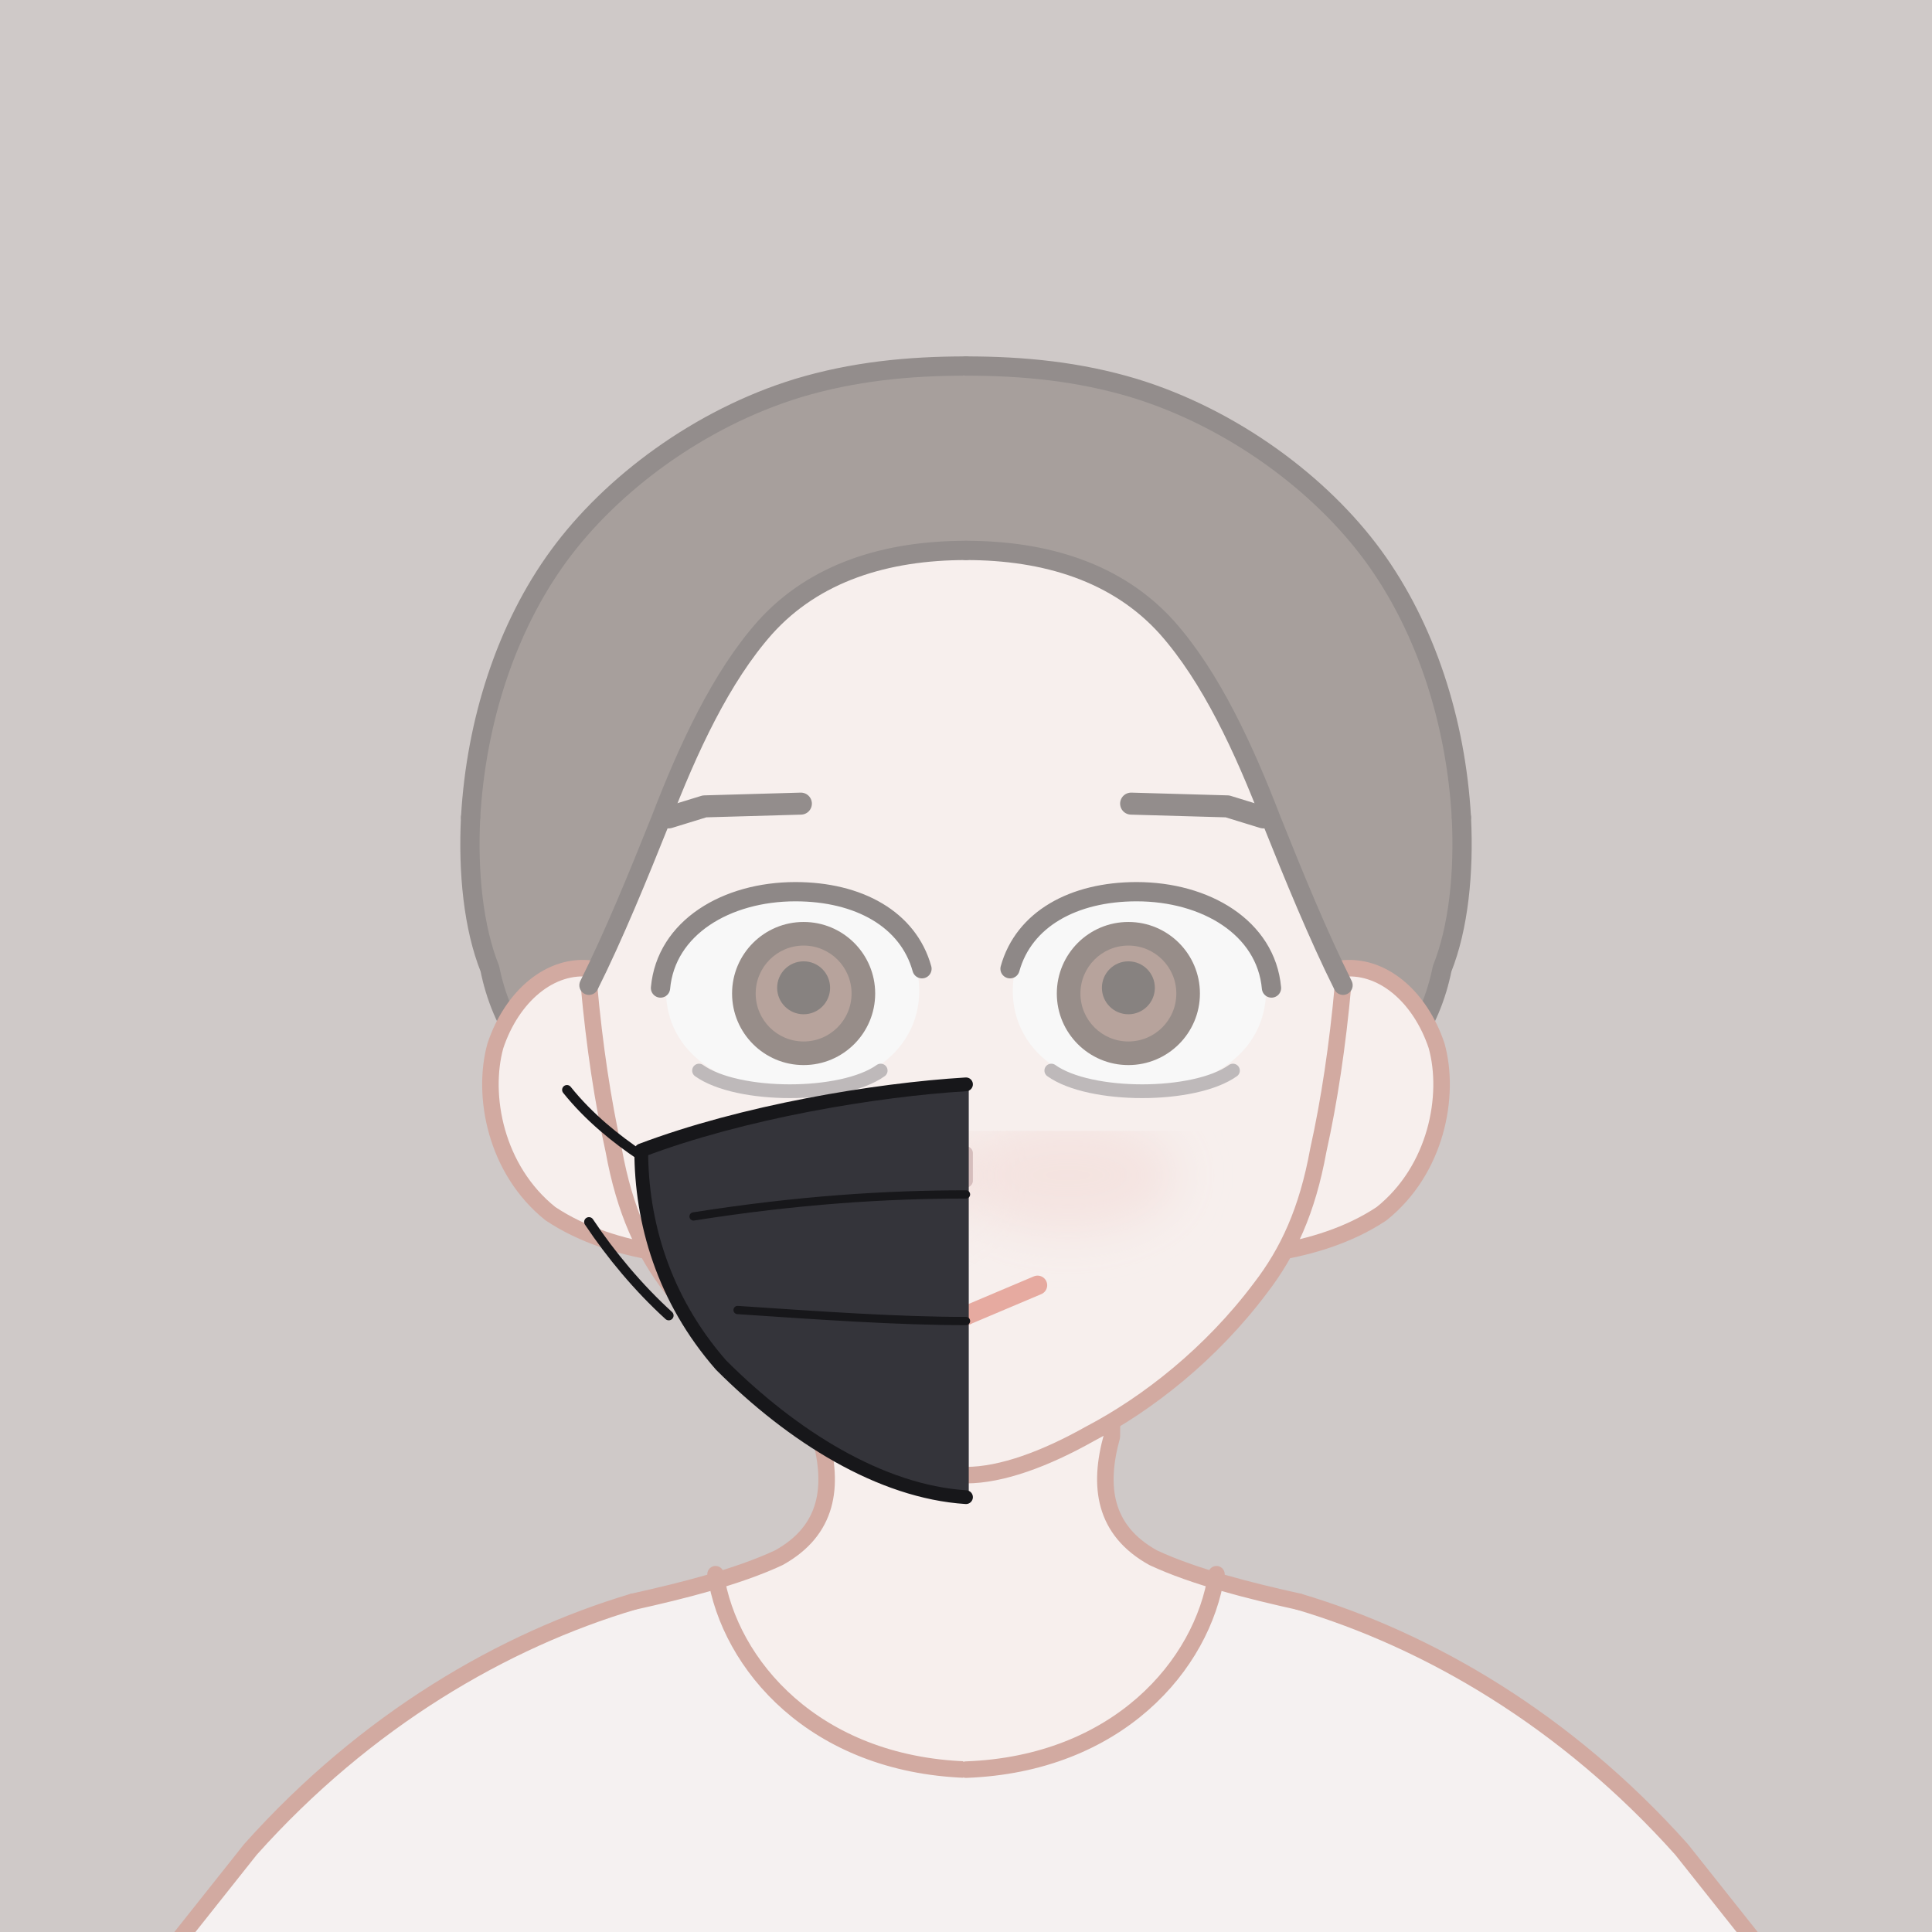
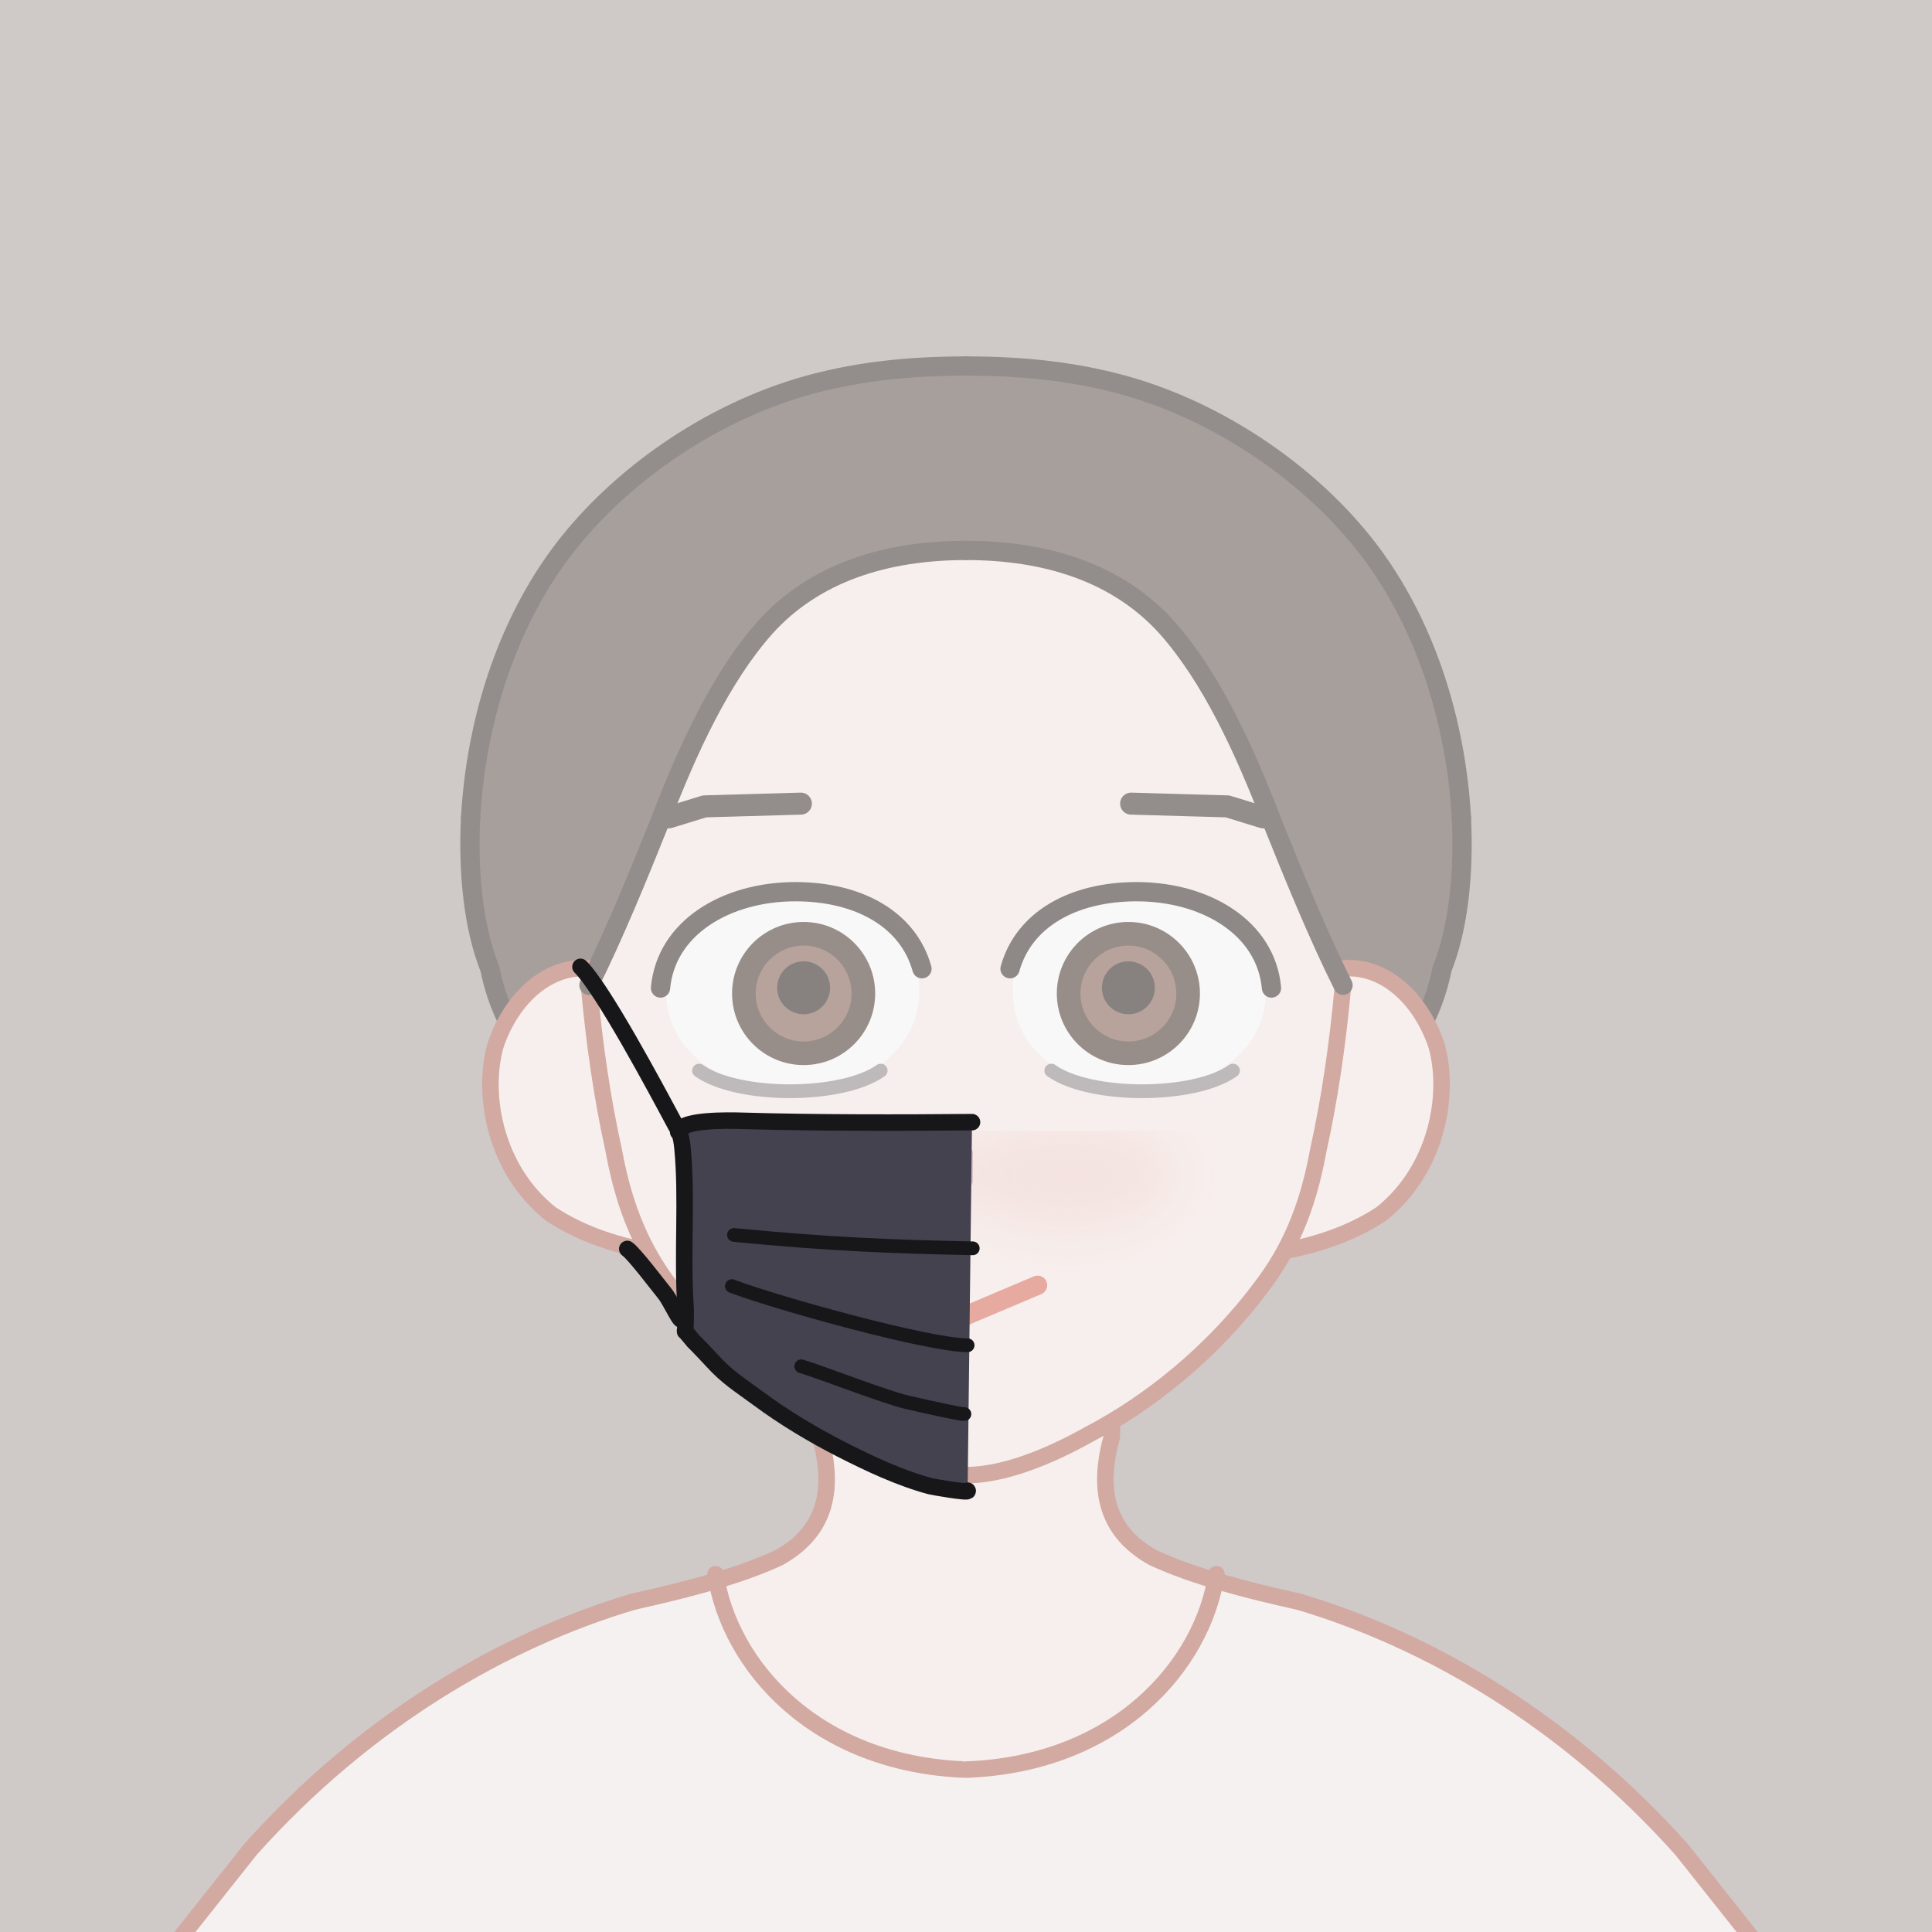
<svg xmlns="http://www.w3.org/2000/svg" width="702" height="702" viewBox="0 0 702 702">
  <defs>
-     <clipPath id="clip-path-5">
+     <clipPath id="clip-path-1">
      <path d="M242 410.88 L386 410.88 L386 514.17 L242 514.17 Z" />
    </clipPath>
    <filter id="filter-1" filterUnits="userSpaceOnUse" x="245" y="377" width="138" height="100" color-interpolation-filters="sRGB">
      <feGaussianBlur in="SourceGraphic" stdDeviation="9" color-interpolation-filters="linearRGB" />
    </filter>
-     <clipPath id="clip-path-6">
+     <clipPath id="clip-path-2">
      <path d="M460 410.88 L316 410.88 L316 514.17 L460 514.17 Z" />
    </clipPath>
    <filter id="filter-2" filterUnits="userSpaceOnUse" x="319" y="377" width="138" height="100" color-interpolation-filters="sRGB">
      <feGaussianBlur in="SourceGraphic" stdDeviation="9" color-interpolation-filters="linearRGB" />
    </filter>
-     <clipPath id="clip-path-7">
+     <clipPath id="clip-path-3">
      <path d="M242 370.99 C242 340.93 262 326 288 326 C314 326 334 340.93 334 370.99 C334 401.05 314 420.17 288 420.17 C262 420.17 242 401.05 242 370.99 Z" />
    </clipPath>
-     <clipPath id="clip-path-8">
+     <clipPath id="clip-path-4">
      <path d="M460 370.99 C460 340.93 440 326 414 326 C388 326 368 340.93 368 370.99 C368 401.05 388 420.17 414 420.17 C440 420.17 460 401.05 460 370.99 Z" />
    </clipPath>
  </defs>
  <g id="_ref">
    <g opacity="0.5">
      <rect x="0" y="0" width="702" height="702" fill="#ada19f" />
      <g data-layer="body">
        <g>
          <path d="M260 573 L230 582 C183 596 133 625 91 672 L60 712 L352 712 L352 643 C296 641 265 605 260 573 Z" fill="#f9f2f1" />
          <path d="M296 490 L298 522 C303 540 301 556 283 566 L260 573 C265 605 296 641 352 643 L352 490 Z" fill="#fdeeea" />
          <path d="M230 582 C183 596 133 625 91 672 L64 706" fill="none" stroke="#b46352" stroke-width="6" stroke-linecap="round" stroke-linejoin="round" />
          <path d="M296 500 C298 510 298 516 298 522 C303 540 301 556 283 566 C268 573 248 578 230 582" fill="none" stroke="#b46352" stroke-width="6" stroke-linecap="round" stroke-linejoin="round" />
          <path d="M260 572 C265 605 296 641 351 643" fill="none" stroke="#b46352" stroke-width="6" stroke-linecap="round" stroke-linejoin="round" />
        </g>
        <g>
          <path d="M442 573 L472 582 C519 596 569 625 611 672 L642 712 L350 712 L350 643 C406 641 437 605 442 573 Z" fill="#f9f2f1" />
          <path d="M406 490 L404 522 C399 540 401 556 419 566 L442 573 C437 605 406 641 350 643 L350 490 Z" fill="#fdeeea" />
          <path d="M472 582 C519 596 569 625 611 672 L638 706" fill="none" stroke="#b46352" stroke-width="6" stroke-linecap="round" stroke-linejoin="round" />
          <path d="M406 500 C404 510 404 516 404 522 C399 540 401 556 419 566 C434 573 454 578 472 582" fill="none" stroke="#b46352" stroke-width="6" stroke-linecap="round" stroke-linejoin="round" />
          <path d="M442 572 C437 605 406 641 351 643" fill="none" stroke="#b46352" stroke-width="6" stroke-linecap="round" stroke-linejoin="round" />
        </g>
      </g>
      <g data-layer="hairBase">
        <g>
          <path d="M352 133 L351 133 C330 133 310 135 290 141 C254 152 222 176 203 202 C184 228 173 262 171 297 C170 317 172 337 178 352 C180 362 184 372 190 380 L198 386 L352 386 Z" fill="#5d4e48" />
          <path d="M351 133 C330 133 310 135 290 141 C254 152 222 176 203 202 C184 228 173 262 171 297" fill="none" stroke="#352a27" stroke-width="7" stroke-linecap="round" stroke-linejoin="round" />
          <path d="M171 297 C170 317 172 337 178 352 C180 362 184 372 190 380" fill="none" stroke="#352a27" stroke-width="7" stroke-linecap="round" stroke-linejoin="round" />
        </g>
        <g>
          <path d="M350 133 L351 133 C372 133 392 135 412 141 C448 152 480 176 499 202 C518 228 529 262 531 297 C532 317 530 337 524 352 C522 362 518 372 512 380 L504 386 L350 386 Z" fill="#5d4e48" />
          <path d="M351 133 C372 133 392 135 412 141 C448 152 480 176 499 202 C518 228 529 262 531 297" fill="none" stroke="#352a27" stroke-width="7" stroke-linecap="round" stroke-linejoin="round" />
          <path d="M531 297 C532 317 530 337 524 352 C522 362 518 372 512 380" fill="none" stroke="#352a27" stroke-width="7" stroke-linecap="round" stroke-linejoin="round" />
        </g>
      </g>
      <g data-layer="ear">
        <g>
          <path d="M215 352 C200 350 186 362 180 380 C175 398 180 425 200 441 C212 449 226 453 238 455 L225 380 Z" fill="#fdeeea" />
          <path d="M215 352 C200 350 186 362 180 380 C175 398 180 425 200 441 C212 449 226 453 238 455" fill="none" stroke="#b46352" stroke-width="6" stroke-linecap="round" stroke-linejoin="round" />
        </g>
        <g>
          <path d="M487 352 C502 350 516 362 522 380 C527 398 522 425 502 441 C490 449 476 453 464 455 L477 380 Z" fill="#fdeeea" />
          <path d="M487 352 C502 350 516 362 522 380 C527 398 522 425 502 441 C490 449 476 453 464 455" fill="none" stroke="#b46352" stroke-width="6" stroke-linecap="round" stroke-linejoin="round" />
        </g>
      </g>
      <g data-layer="face">
        <g>
          <path d="M352 200 L351 200 C322 200 296 208 278 228 C262 246 250 272 240 298 C232 318 223 340 214 358 C216 380 219 400 223 418 C227 440 234 455 244 468 C262 492 285 510 306 521 C322 530 338 536 351 536 L352 536 Z" fill="#fdeeea" />
          <path d="M214 358 C216 380 219 400 223 418 C227 440 234 455 244 468 C262 492 285 510 306 521 C322 530 338 536 351 536" fill="none" stroke="#b46352" stroke-width="6" stroke-linecap="round" stroke-linejoin="round" />
        </g>
        <g>
          <path d="M350 200 L351 200 C380 200 406 208 424 228 C440 246 452 272 462 298 C470 318 479 340 488 358 C486 380 483 400 479 418 C475 440 468 455 458 468 C440 492 417 510 396 521 C380 530 364 536 351 536 L350 536 Z" fill="#fdeeea" />
          <path d="M488 358 C486 380 483 400 479 418 C475 440 468 455 458 468 C440 492 417 510 396 521 C380 530 364 536 351 536" fill="none" stroke="#b46352" stroke-width="6" stroke-linecap="round" stroke-linejoin="round" />
        </g>
      </g>
      <g data-layer="makeup">
-         <g clip-path="url(#clip-path-5)">
+         <g clip-path="url(#clip-path-1)">
          <g filter="url(#filter-1)">
            <ellipse cx="314" cy="427" rx="40" ry="21" fill="#f3bfb8" opacity="0.5" />
          </g>
        </g>
-         <g clip-path="url(#clip-path-6)">
+         <g clip-path="url(#clip-path-2)">
          <g filter="url(#filter-2)">
            <ellipse cx="388" cy="427" rx="40" ry="21" fill="#f3bfb8" opacity="0.5" />
          </g>
        </g>
      </g>
      <g data-layer="mouth">
        <line x1="325" y1="467" x2="351" y2="478" fill="none" stroke="#dc6450" stroke-width="7" stroke-linecap="round" stroke-linejoin="round" />
        <line x1="377" y1="467" x2="351" y2="478" fill="none" stroke="#dc6450" stroke-width="7" stroke-linecap="round" stroke-linejoin="round" />
        <line x1="351" y1="419" x2="351" y2="429" fill="none" stroke="#b98a88" stroke-width="5" stroke-linecap="round" />
      </g>
      <g data-layer="eye">
        <path d="M242 360 C242 338 262 326 288 326 C314 326 334 338 334 360 C334 382 314 396 288 396 C262 396 242 382 242 360 Z" fill="#ffffff" />
-         <g clip-path="url(#clip-path-7)">
+         <g clip-path="url(#clip-path-3)">
          <g>
            <circle cx="292" cy="361" r="26" fill="#3e2a22" />
            <circle cx="292" cy="361" r="17.42" fill="#7e5647" />
            <circle cx="292" cy="358.92" r="9.62" fill="#1e1410" />
          </g>
        </g>
        <g>
          <path d="M254 389 C268 399 306 399 320 389" fill="none" stroke="#8b8284" stroke-width="5" stroke-linecap="round" />
          <path d="M240 359 C242 337 264 324 289 324 C312 324 330 334 335 352" fill="none" stroke="#2b201d" stroke-width="7" stroke-linecap="round" stroke-linejoin="round" />
        </g>
        <g>
          <path d="M460 360 C460 338 440 326 414 326 C388 326 368 338 368 360 C368 382 388 396 414 396 C440 396 460 382 460 360 Z" fill="#ffffff" />
-           <g clip-path="url(#clip-path-8)">
+           <g clip-path="url(#clip-path-4)">
            <g>
              <circle cx="410" cy="361" r="26" fill="#3e2a22" />
              <circle cx="410" cy="361" r="17.42" fill="#7e5647" />
              <circle cx="410" cy="358.92" r="9.62" fill="#1e1410" />
            </g>
          </g>
          <g>
            <path d="M448 389 C434 399 396 399 382 389" fill="none" stroke="#8b8284" stroke-width="5" stroke-linecap="round" />
            <path d="M462 359 C460 337 438 324 413 324 C390 324 372 334 367 352" fill="none" stroke="#2b201d" stroke-width="7" stroke-linecap="round" stroke-linejoin="round" />
          </g>
        </g>
      </g>
      <g data-layer="hairLine">
        <path d="M351 200 C322 200 296 208 278 228 C262 246 250 272 240 298 C232 318 223 340 214 358" fill="none" stroke="#352a27" stroke-width="7" stroke-linecap="round" stroke-linejoin="round" />
        <path d="M351 200 C380 200 406 208 424 228 C440 246 452 272 462 298 C470 318 479 340 488 358" fill="none" stroke="#352a27" stroke-width="7" stroke-linecap="round" stroke-linejoin="round" />
      </g>
      <g data-layer="brow">
        <polyline points="243,297 256,293 291,292" fill="none" stroke="#352a27" stroke-width="8" stroke-linecap="round" stroke-linejoin="round" />
        <polyline points="459,297 446,293 411,292" fill="none" stroke="#352a27" stroke-width="8" stroke-linecap="round" stroke-linejoin="round" />
      </g>
    </g>
  </g>
  <g id="half">
-     <path d="M351 394 C318 396 270 404 233 418 C233 444 241 472 262 496 C288 522 320 542 351 544 L352 544 L352 394 Z" fill="#34343a" />
-     <path d="M351 394 C318 396 270 404 233 418 C233 444 241 472 262 496 C288 522 320 542 351 544" fill="none" stroke="#17171a" stroke-width="5" stroke-linecap="round" stroke-linejoin="round" />
-     <path d="M233 420 C224 414 214 406 206 396 M243 478 C232 468 222 456 214 444" fill="none" stroke="#17171a" stroke-width="3.5" stroke-linecap="round" stroke-linejoin="round" />
-     <path d="M252 442 C290 436 322 434 351 434 M268 476 C298 478 326 480 351 480" fill="none" stroke="#17171a" stroke-width="3" stroke-linecap="round" stroke-linejoin="round" />
+     <path d="M353.184 407.741 C327.752 407.975 295.972 408.019 269.476 407.242 C265.811 407.135 245.33 406.566 246.998 411.887 C247.33 412.945 247.722 414.494 247.95 416.785 C249.769 435.079 247.781 455.391 249.098 475.069 C249.282 477.81 248.918 486.055 248.918 483.308 L248.918 483.808 C248.918 483.531 251.77 487.126 251.897 487.248 C253.944 489.225 257.929 493.492 258.553 494.183 C264.313 500.564 268.762 503.128 275.665 508.238 C284.835 515.027 295.117 521.215 305.419 526.487 C315.674 531.735 326.877 537.011 338.007 540.009 C338.724 540.203 352.418 542.642 351.585 541.642" fill="#45424f" stroke="#17171a" stroke-width="6" stroke-linecap="round" stroke-linejoin="round" />
+     <path d="M210.918 351.308 C219.135 359.525 238.372 395.604 245.233 408.416 C245.841 409.552 246.621 410.868 246.918 410.808 C246.377 410.7 246.31 410.767 246.418 411.308" fill="none" stroke="#17171a" stroke-width="6" stroke-linecap="round" stroke-linejoin="round" />
+     <path d="M227.918 453.808 C230.376 455.447 239.132 467.051 241.577 470.045 C243.857 472.838 247.918 482.414 247.918 478.808 L247.918 479.308 L247.918 478.808" fill="none" stroke="#17171a" stroke-width="6" stroke-linecap="round" stroke-linejoin="round" />
+     <path d="M266.697 448.728 C301.918 452.142 324.418 452.975 353.447 453.583" fill="none" stroke="#17171a" stroke-width="5" stroke-linecap="round" stroke-linejoin="round" />
+     <path d="M265.918 467.308 C282.668 473.642 337.446 488.808 351.585 488.808" fill="none" stroke="#17171a" stroke-width="5" stroke-linecap="round" stroke-linejoin="round" />
+     <path d="M291.138 496.444 C299.248 498.89 321.424 507.652 329.745 509.555 C340.112 511.925 349.662 513.998 350.418 513.808" fill="none" stroke="#17171a" stroke-width="5" stroke-linecap="round" stroke-linejoin="round" />
  </g>
</svg>
